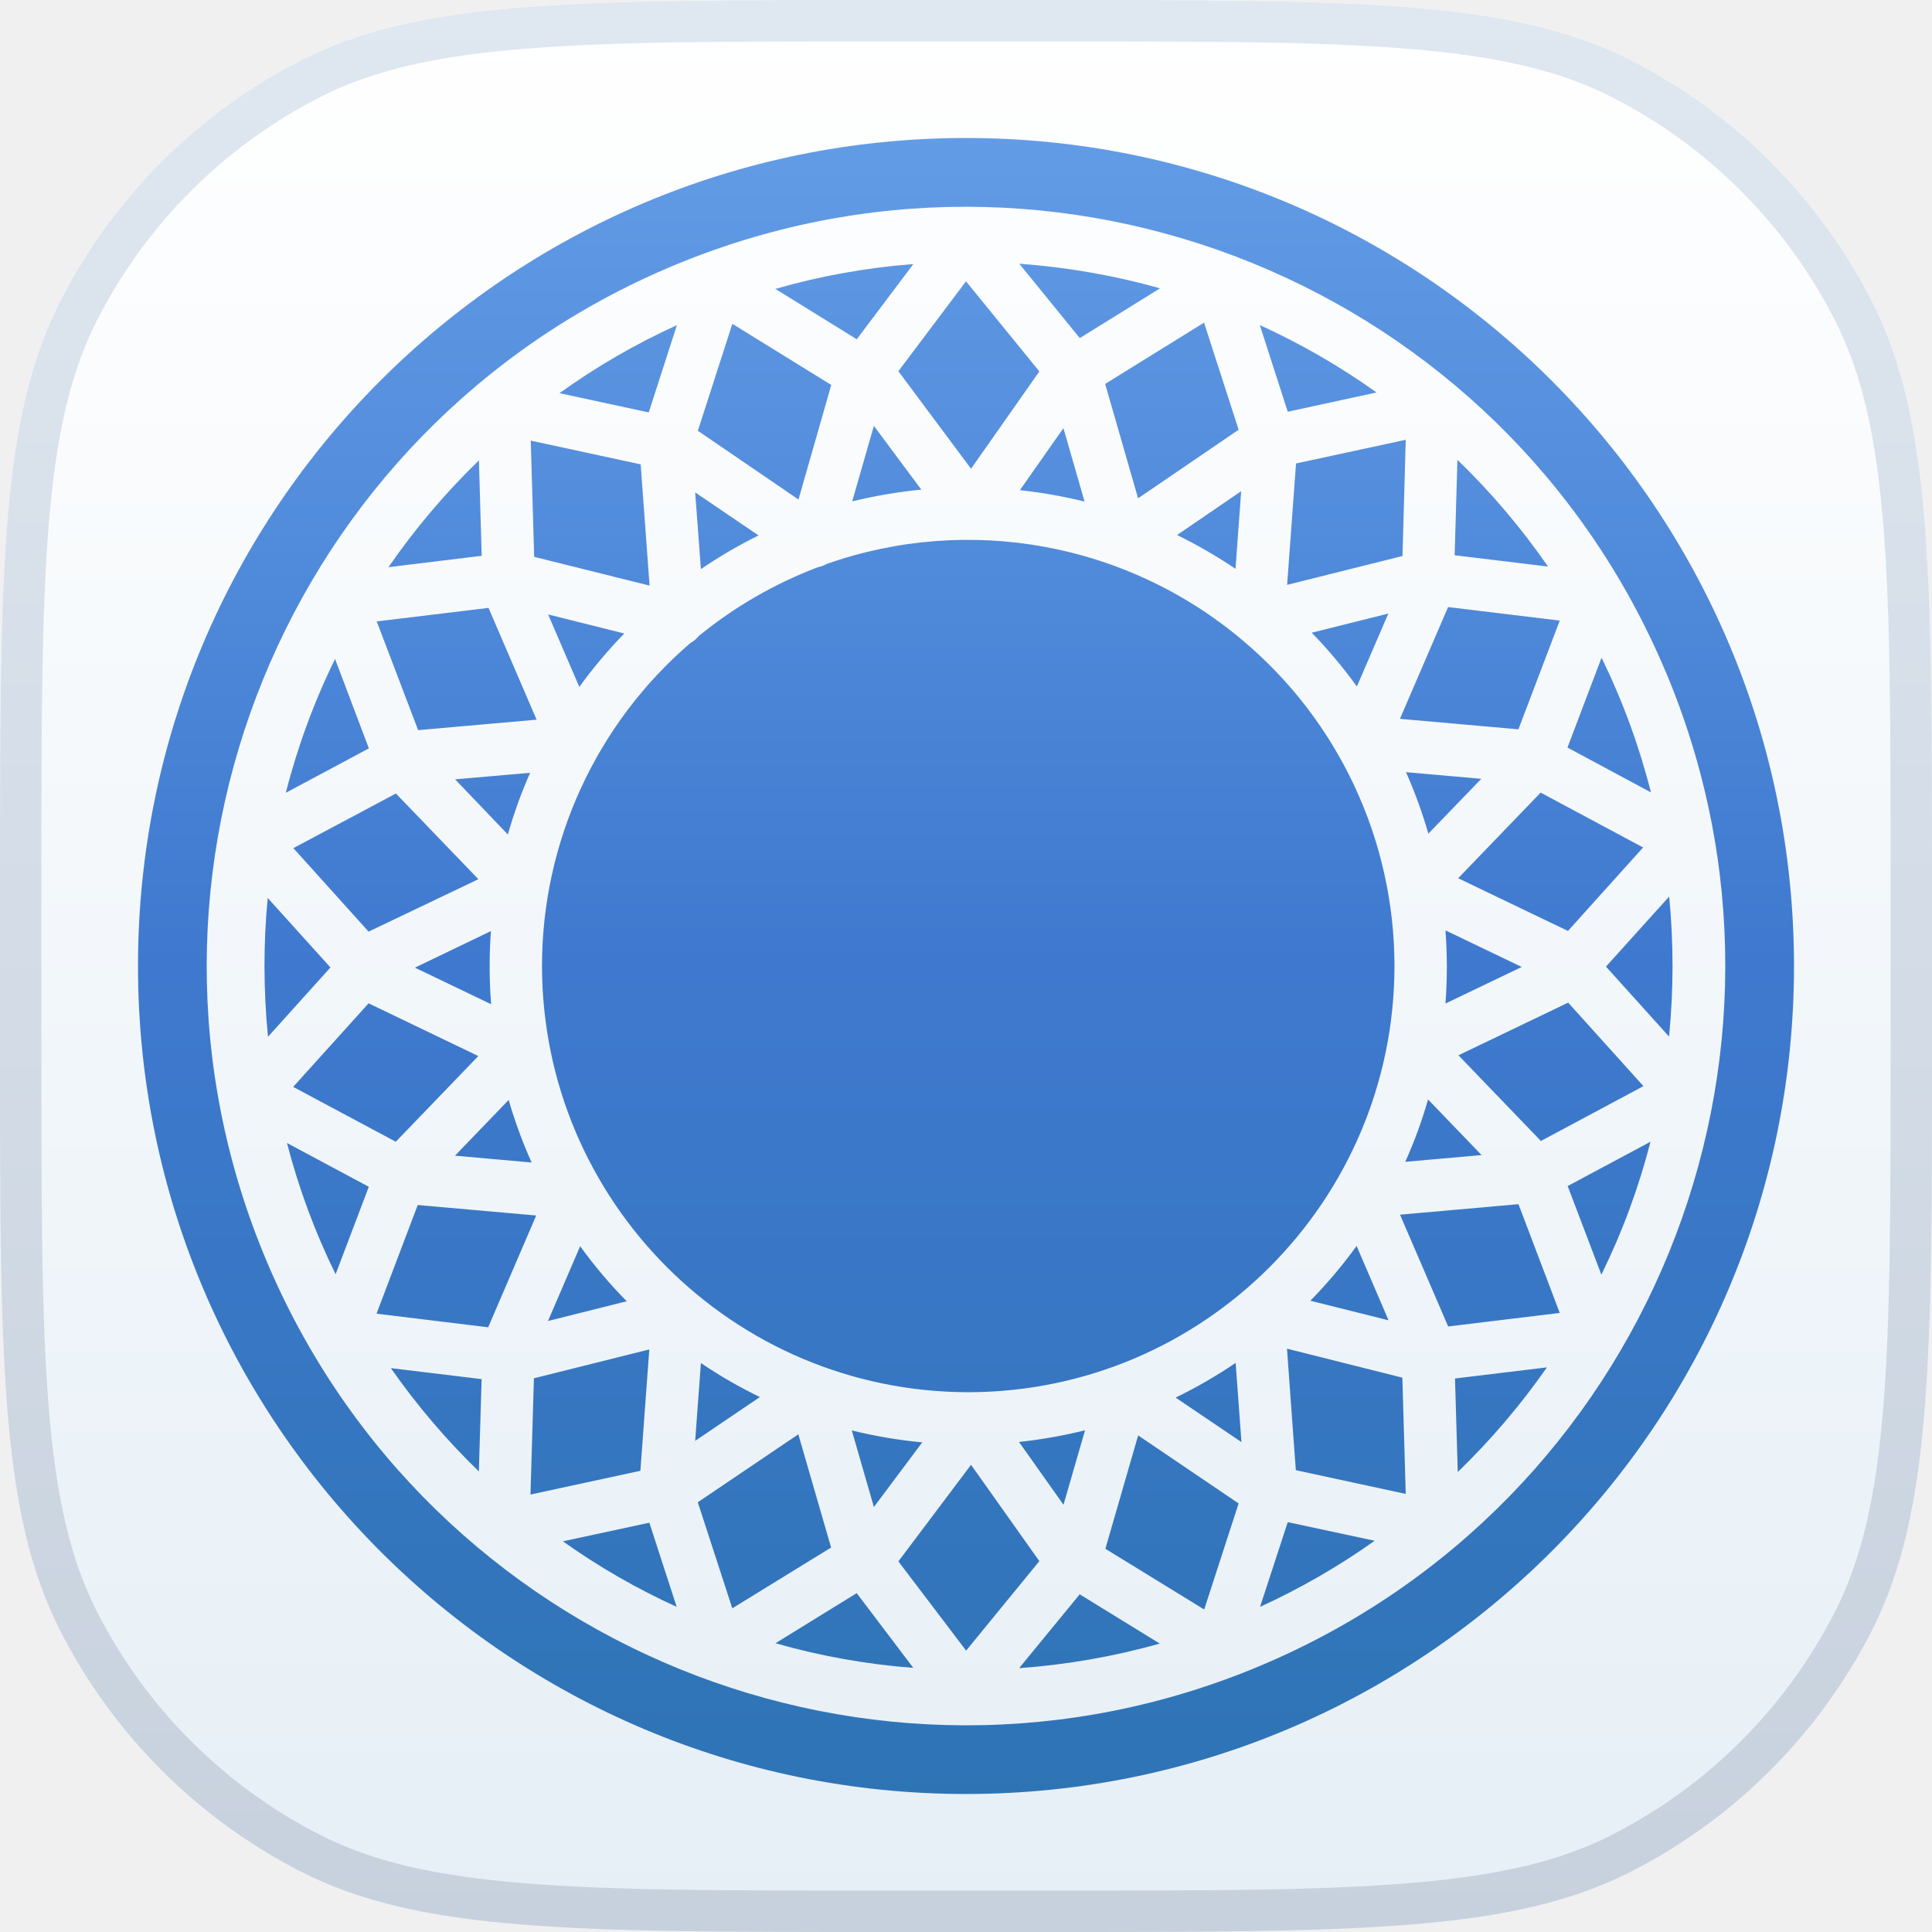
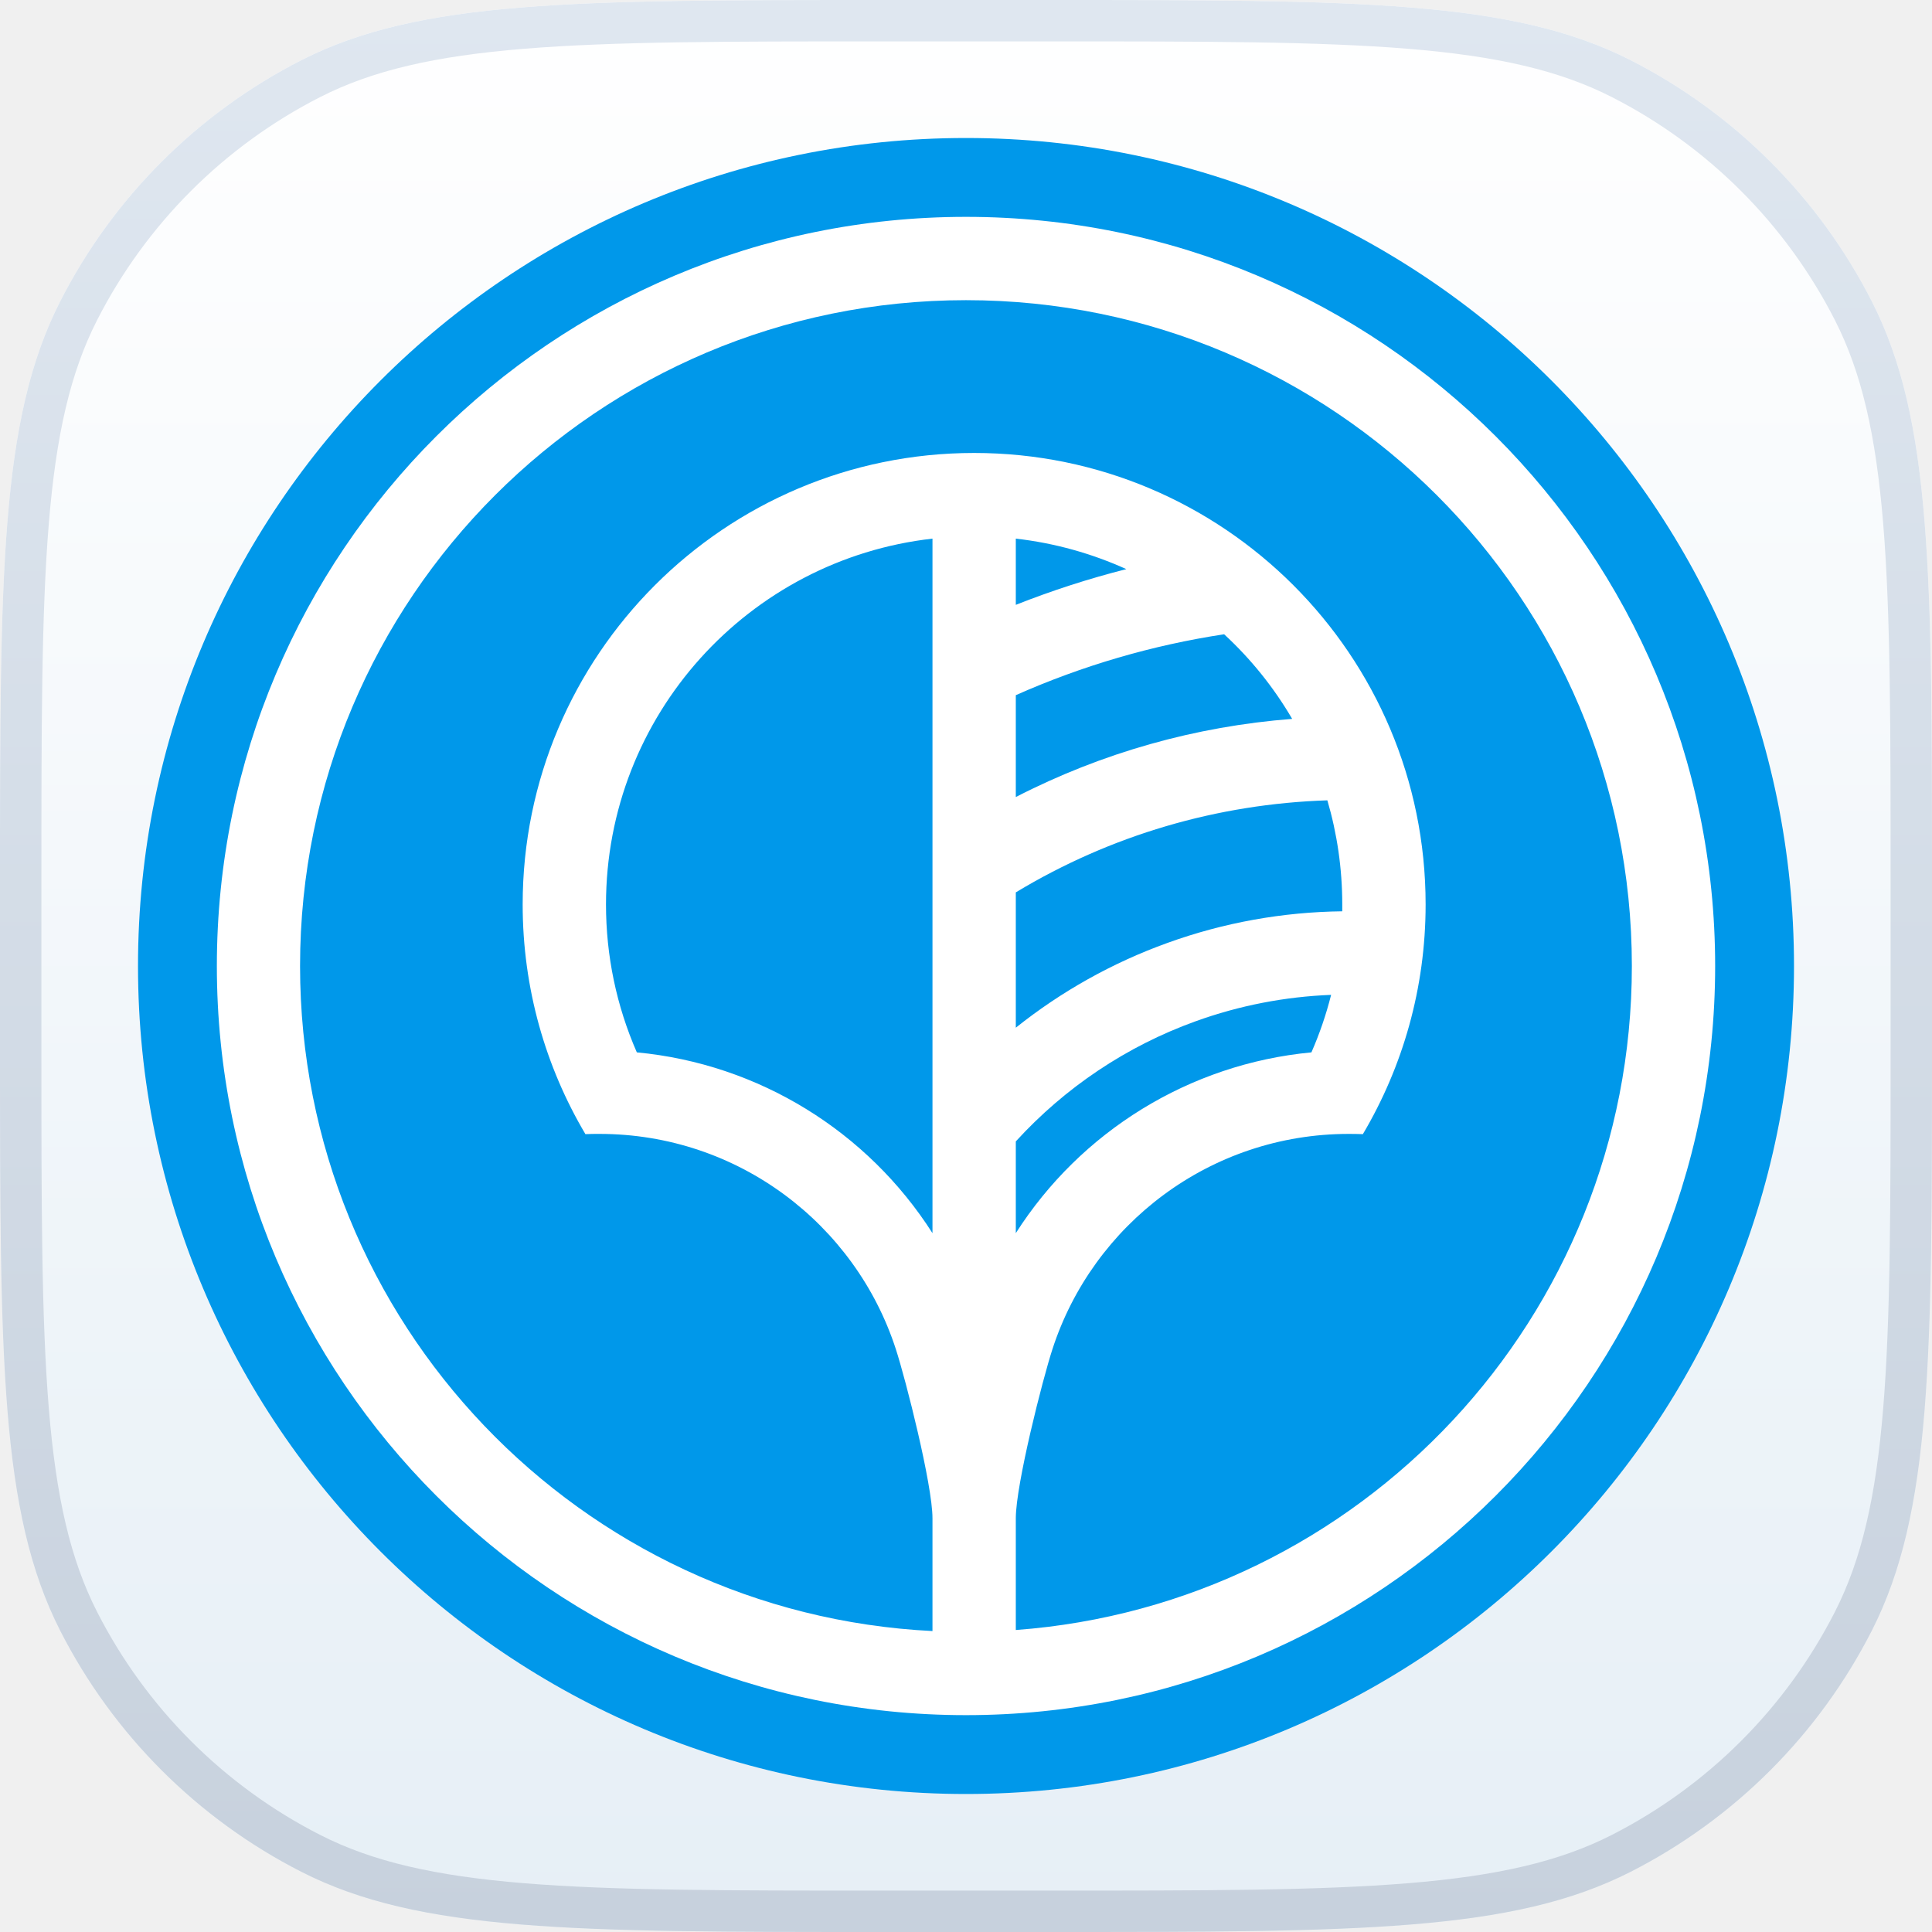
- <svg xmlns="http://www.w3.org/2000/svg" width="28" height="28" fill="none">
-   <g clip-path="url(#a)">
-     <path fill="url(#b)" d="M0 12.8c0-4.48 0-6.72.872-8.432A8 8 0 0 1 4.368.872C6.08 0 8.32 0 12.8 0h2.4c4.48 0 6.72 0 8.432.872a8 8 0 0 1 3.496 3.496C28 6.08 28 8.32 28 12.8v2.4c0 4.48 0 6.72-.872 8.432a8 8 0 0 1-3.496 3.496C21.92 28 19.68 28 15.2 28h-2.4c-4.48 0-6.72 0-8.432-.872a8 8 0 0 1-3.496-3.496C0 21.92 0 19.68 0 15.2z" />
-     <circle cx="14" cy="14" r="12" fill="url(#c)" />
-     <path fill="url(#d)" d="M24.139 9.733A11 11 0 1 0 3.86 18.268a11 11 0 0 0 20.28-8.535m-.932 8.74-.488-1.284 1.2-.642a10 10 0 0 1-.712 1.927zM4.159 16.565l1.186.635-.481 1.267a10 10 0 0 1-.705-1.902M3.833 14q0-.499.047-.986l.909 1.007-.905 1.005q-.05-.507-.051-1.026m1.023-4.45.49 1.296-1.204.644c.171-.67.41-1.32.714-1.94m19.071 1.934-1.21-.65.494-1.302c.305.624.545 1.278.716 1.952M17.992 20.9l-.954-.645q.453-.22.87-.503zm-2.579.908-.645-.91q.484-.052.957-.169zm-2.748.033-.32-1.11q.504.124 1.021.173zm-.62.587-1.432.881-.5-1.537 1.457-.985zm-1.97-1.546.083-1.128q.41.278.855.493zm0-13.746.918.624q-.435.215-.835.488zm2.59-.964.687.924q-.507.05-1.001.17zm2.747.033.306 1.064a7 7 0 0 0-.937-.165zm.605-.641 1.433-.888.501 1.552-1.457.994zm1.971 1.555-.082 1.125a7 7 0 0 0-.847-.49zm-3.956 13.058A6.185 6.185 0 0 1 7.855 14a6.17 6.17 0 0 1 2.152-4.682.4.4 0 0 0 .123-.103 6.2 6.2 0 0 1 1.725-.995.4.4 0 0 0 .124-.046 6.17 6.17 0 0 1 6.032 1.108A6.17 6.17 0 0 1 20.21 14a6.184 6.184 0 0 1-6.177 6.177M7.12 14.555l-1.107-.531 1.102-.53a7 7 0 0 0 .003 1.06zm13.832-1.07 1.102.529-1.105.53q.02-.268.02-.544a8 8 0 0 0-.02-.516zm-.575-2.294 1.091.096-.767.795a7 7 0 0 0-.324-.891M19.01 9.17l1.111-.278-.456 1.057a7 7 0 0 0-.655-.78zm-4.937-2.377L13.02 5.38 14 4.077l1.063 1.306zm-2.501.446-1.458-.996.5-1.55 1.433.886zM8.397 9.958l-.453-1.053 1.104.276q-.354.363-.651.773zm-1.036 2.137-.765-.8 1.087-.095q-.192.434-.322.891zM5.738 11.5l1.195 1.242-1.591.76-1.09-1.21zm-.396 3.041 1.59.764-1.196 1.242-1.487-.795zm2.03 1.4q.134.465.333.907l-1.111-.099zm1.71 2.918-1.14.286.466-1.084q.307.425.675.798m4.99 2.37.99 1.396-1.061 1.297-.982-1.293zm2.422-.426 1.456.986-.499 1.537-1.432-.88zm3.166-2.746.463 1.078-1.133-.284a7 7 0 0 0 .67-.794m1.036-2.122.775.805-1.106.098q.198-.44.331-.905zm1.635.601-1.195-1.242 1.59-.763 1.091 1.21zm.392-3.044-1.591-.764 1.195-1.241 1.485.795zm-.718-2.922-1.717-.152.698-1.62 1.618.196zm-1.68-2.512-1.672.418.129-1.759 1.59-.343zM15.649 4.9l-.877-1.078c.69.05 1.375.169 2.04.357zm-3.232.017-1.18-.73a10 10 0 0 1 2-.36zm-3.003 3.57L7.742 8.07l-.05-1.684 1.593.344zM7.08 8.81l.697 1.62-1.717.152-.6-1.576zm-1.026 8.654 1.717.152-.696 1.62-1.618-.197zm1.684 2.511 1.672-.418-.129 1.759-1.593.344zm4.678 3.114.82 1.083a10 10 0 0 1-1.997-.357zm3.232.017 1.16.714c-.666.188-1.348.307-2.038.356zm3.004-3.56 1.672.42.049 1.685-1.593-.344zm2.336-.322-.698-1.62 1.717-.152.598 1.576zm2.287-5.215.916-1.016a10.4 10.4 0 0 1-.002 2.03zm-.84-5.798-1.353-.164.04-1.383c.488.471.928.99 1.313 1.547M19.95 5.688l-1.287.279-.405-1.256q.893.407 1.692.977M9.81 4.713l-.408 1.264-1.293-.279a10 10 0 0 1 1.7-.985m-2.868 1.96.04 1.382-1.351.165q.58-.839 1.31-1.547M5.666 19.828l1.314.159-.04 1.338a10.3 10.3 0 0 1-1.274-1.495zm2.492 2.51 1.253-.27.396 1.22a10 10 0 0 1-1.649-.95m10.103.952.402-1.23 1.26.27c-.522.37-1.079.692-1.662.958zm2.866-1.956-.04-1.356 1.332-.161q-.572.82-1.292 1.517" />
-     <path fill="url(#e)" fill-rule="evenodd" d="M15.2.6h-2.4c-2.25 0-3.902 0-5.206.107-1.296.106-2.197.314-2.954.7A7.4 7.4 0 0 0 1.407 4.64c-.386.757-.594 1.658-.7 2.954C.6 8.898.6 10.55.6 12.8v2.4c0 2.25 0 3.902.107 5.206.106 1.296.314 2.197.7 2.954a7.4 7.4 0 0 0 3.233 3.233c.757.386 1.658.594 2.954.7 1.304.107 2.956.107 5.206.107h2.4c2.25 0 3.902 0 5.206-.107 1.296-.106 2.197-.314 2.954-.7a7.4 7.4 0 0 0 3.233-3.233c.386-.757.594-1.658.7-2.954.107-1.304.107-2.956.107-5.206v-2.4c0-2.25 0-3.902-.107-5.206-.106-1.296-.314-2.197-.7-2.954a7.4 7.4 0 0 0-3.233-3.233c-.757-.386-1.658-.594-2.954-.7C19.102.6 17.45.6 15.2.6M.872 4.368C0 6.08 0 8.32 0 12.8v2.4c0 4.48 0 6.72.872 8.432a8 8 0 0 0 3.496 3.496C6.08 28 8.32 28 12.8 28h2.4c4.48 0 6.72 0 8.432-.872a8 8 0 0 0 3.496-3.496C28 21.92 28 19.68 28 15.2v-2.4c0-4.48 0-6.72-.872-8.432A8 8 0 0 0 23.632.872C21.92 0 19.68 0 15.2 0h-2.4C8.32 0 6.08 0 4.368.872A8 8 0 0 0 .872 4.368" clip-rule="evenodd" />
+ <svg xmlns="http://www.w3.org/2000/svg" width="28" height="28" fill="none" version="1.1" id="svg54559">
+   <g clip-path="url(#a)" id="g54530">
+     <path fill="url(#b)" d="M0 12.8c0-4.48 0-6.72.872-8.432A8 8 0 0 1 4.368.872C6.08 0 8.32 0 12.8 0h2.4c4.48 0 6.72 0 8.432.872a8 8 0 0 1 3.496 3.496C28 6.08 28 8.32 28 12.8v2.4c0 4.48 0 6.72-.872 8.432a8 8 0 0 1-3.496 3.496C21.92 28 19.68 28 15.2 28h-2.4c-4.48 0-6.72 0-8.432-.872a8 8 0 0 1-3.496-3.496C0 21.92 0 19.68 0 15.2z" id="path54522" />
+     <path fill="url(#d)" d="M24.139 9.733A11 11 0 1 0 3.86 18.268a11 11 0 0 0 20.28-8.535m-.932 8.74-.488-1.284 1.2-.642a10 10 0 0 1-.712 1.927zM4.159 16.565l1.186.635-.481 1.267a10 10 0 0 1-.705-1.902M3.833 14q0-.499.047-.986l.909 1.007-.905 1.005q-.05-.507-.051-1.026m1.023-4.45.49 1.296-1.204.644c.171-.67.41-1.32.714-1.94m19.071 1.934-1.21-.65.494-1.302c.305.624.545 1.278.716 1.952M17.992 20.9l-.954-.645q.453-.22.87-.503zm-2.579.908-.645-.91q.484-.052.957-.169zm-2.748.033-.32-1.11q.504.124 1.021.173zm-.62.587-1.432.881-.5-1.537 1.457-.985zm-1.97-1.546.083-1.128q.41.278.855.493zm0-13.746.918.624q-.435.215-.835.488zm2.59-.964.687.924q-.507.05-1.001.17zm2.747.033.306 1.064a7 7 0 0 0-.937-.165zm.605-.641 1.433-.888.501 1.552-1.457.994zm1.971 1.555-.082 1.125a7 7 0 0 0-.847-.49zm-3.956 13.058A6.185 6.185 0 0 1 7.855 14a6.17 6.17 0 0 1 2.152-4.682.4.4 0 0 0 .123-.103 6.2 6.2 0 0 1 1.725-.995.4.4 0 0 0 .124-.046 6.17 6.17 0 0 1 6.032 1.108A6.17 6.17 0 0 1 20.21 14a6.184 6.184 0 0 1-6.177 6.177M7.12 14.555l-1.107-.531 1.102-.53a7 7 0 0 0 .003 1.06zm13.832-1.07 1.102.529-1.105.53q.02-.268.02-.544a8 8 0 0 0-.02-.516zm-.575-2.294 1.091.096-.767.795a7 7 0 0 0-.324-.891M19.01 9.17l1.111-.278-.456 1.057a7 7 0 0 0-.655-.78zm-4.937-2.377L13.02 5.38 14 4.077l1.063 1.306zm-2.501.446-1.458-.996.5-1.55 1.433.886zM8.397 9.958l-.453-1.053 1.104.276q-.354.363-.651.773zm-1.036 2.137-.765-.8 1.087-.095q-.192.434-.322.891zM5.738 11.5l1.195 1.242-1.591.76-1.09-1.21zm-.396 3.041 1.59.764-1.196 1.242-1.487-.795zm2.03 1.4q.134.465.333.907l-1.111-.099zm1.71 2.918-1.14.286.466-1.084q.307.425.675.798m4.99 2.37.99 1.396-1.061 1.297-.982-1.293zm2.422-.426 1.456.986-.499 1.537-1.432-.88zm3.166-2.746.463 1.078-1.133-.284a7 7 0 0 0 .67-.794m1.036-2.122.775.805-1.106.098q.198-.44.331-.905zm1.635.601-1.195-1.242 1.59-.763 1.091 1.21zm.392-3.044-1.591-.764 1.195-1.241 1.485.795zm-.718-2.922-1.717-.152.698-1.62 1.618.196zm-1.68-2.512-1.672.418.129-1.759 1.59-.343zM15.649 4.9l-.877-1.078c.69.05 1.375.169 2.04.357zm-3.232.017-1.18-.73a10 10 0 0 1 2-.36zm-3.003 3.57L7.742 8.07l-.05-1.684 1.593.344zM7.08 8.81l.697 1.62-1.717.152-.6-1.576zm-1.026 8.654 1.717.152-.696 1.62-1.618-.197zm1.684 2.511 1.672-.418-.129 1.759-1.593.344zm4.678 3.114.82 1.083a10 10 0 0 1-1.997-.357zm3.232.017 1.16.714c-.666.188-1.348.307-2.038.356zm3.004-3.56 1.672.42.049 1.685-1.593-.344zm2.336-.322-.698-1.62 1.717-.152.598 1.576zm2.287-5.215.916-1.016a10.4 10.4 0 0 1-.002 2.03zm-.84-5.798-1.353-.164.04-1.383c.488.471.928.99 1.313 1.547M19.95 5.688l-1.287.279-.405-1.256q.893.407 1.692.977M9.81 4.713l-.408 1.264-1.293-.279a10 10 0 0 1 1.7-.985m-2.868 1.96.04 1.382-1.351.165q.58-.839 1.31-1.547M5.666 19.828l1.314.159-.04 1.338a10.3 10.3 0 0 1-1.274-1.495zm2.492 2.51 1.253-.27.396 1.22a10 10 0 0 1-1.649-.95m10.103.952.402-1.23 1.26.27c-.522.37-1.079.692-1.662.958zm2.866-1.956-.04-1.356 1.332-.161q-.572.82-1.292 1.517" id="path54526" />
+     <path fill="url(#e)" fill-rule="evenodd" d="M15.2.6h-2.4c-2.25 0-3.902 0-5.206.107-1.296.106-2.197.314-2.954.7A7.4 7.4 0 0 0 1.407 4.64c-.386.757-.594 1.658-.7 2.954C.6 8.898.6 10.55.6 12.8v2.4c0 2.25 0 3.902.107 5.206.106 1.296.314 2.197.7 2.954a7.4 7.4 0 0 0 3.233 3.233c.757.386 1.658.594 2.954.7 1.304.107 2.956.107 5.206.107h2.4c2.25 0 3.902 0 5.206-.107 1.296-.106 2.197-.314 2.954-.7a7.4 7.4 0 0 0 3.233-3.233c.386-.757.594-1.658.7-2.954.107-1.304.107-2.956.107-5.206v-2.4c0-2.25 0-3.902-.107-5.206-.106-1.296-.314-2.197-.7-2.954a7.4 7.4 0 0 0-3.233-3.233c-.757-.386-1.658-.594-2.954-.7C19.102.6 17.45.6 15.2.6M.872 4.368C0 6.08 0 8.32 0 12.8v2.4c0 4.48 0 6.72.872 8.432a8 8 0 0 0 3.496 3.496C6.08 28 8.32 28 12.8 28h2.4c4.48 0 6.72 0 8.432-.872a8 8 0 0 0 3.496-3.496C28 21.92 28 19.68 28 15.2v-2.4c0-4.48 0-6.72-.872-8.432A8 8 0 0 0 23.632.872C21.92 0 19.68 0 15.2 0h-2.4C8.32 0 6.08 0 4.368.872A8 8 0 0 0 .872 4.368" clip-rule="evenodd" id="path54528" />
  </g>
-   <defs>
+   <defs id="defs54557">
    <linearGradient id="b" x1="14" x2="14" y1="0" y2="28" gradientUnits="userSpaceOnUse">
-       <stop stop-color="#fff" />
-       <stop offset="1" stop-color="#E6EFF6" />
+       <stop stop-color="#fff" id="stop54532" />
+       <stop offset="1" stop-color="#E6EFF6" id="stop54534" />
    </linearGradient>
    <linearGradient id="c" x1="14" x2="14" y1="2" y2="26" gradientUnits="userSpaceOnUse">
-       <stop stop-color="#629CE6" />
-       <stop offset=".5" stop-color="#3F79CF" />
-       <stop offset="1" stop-color="#2E74B5" />
+       <stop stop-color="#629CE6" id="stop54537" />
+       <stop offset=".5" stop-color="#3F79CF" id="stop54539" />
+       <stop offset="1" stop-color="#2E74B5" id="stop54541" />
    </linearGradient>
    <linearGradient id="d" x1="14" x2="14" y1="0" y2="28" gradientUnits="userSpaceOnUse">
-       <stop stop-color="#fff" />
-       <stop offset="1" stop-color="#E6EFF6" />
+       <stop stop-color="#fff" id="stop54544" />
+       <stop offset="1" stop-color="#E6EFF6" id="stop54546" />
    </linearGradient>
    <linearGradient id="e" x1="14" x2="14" y1="0" y2="28" gradientUnits="userSpaceOnUse">
-       <stop stop-color="#DFE7F0" />
-       <stop offset="1" stop-color="#C7D1DD" />
+       <stop stop-color="#DFE7F0" id="stop54549" />
+       <stop offset="1" stop-color="#C7D1DD" id="stop54551" />
    </linearGradient>
    <clipPath id="a">
-       <path fill="#fff" d="M0 0h28v28H0z" />
+       <path fill="#fff" d="M0 0h28v28H0z" id="path54554" />
    </clipPath>
  </defs>
+   <g id="g54495" transform="matrix(0.03283469,0,0,0.03283469,274.9194,18.49564)" style="stroke-width:30.456">
+     <path d="m -7946.454,228.55 c 201.842,0 365.467,-163.625 365.467,-365.467 0,-201.842 -163.625,-365.467 -365.467,-365.467 -201.842,0 -365.467,163.625 -365.467,365.467 0,201.842 163.625,365.467 365.467,365.467 z" fill="#0098ea" id="path53264" style="fill:#0098ea;fill-opacity:1;stroke-width:403.488" />
+     <g id="g54490" style="stroke-width:30.456">
+       <path class="fil2" d="m -7615.791,-136.904 c 0,182.602 -148.05,330.65 -330.683,330.65 -182.606,0 -330.643,-148.047 -330.643,-330.65 0,-182.63 148.037,-330.677 330.643,-330.677 182.632,0 330.683,148.047 330.683,330.677 z m -292.508,169.1 c 17.867,-55.133 69.68,-95.002 130.779,-95.002 2.088,0 4.162,0.026 6.236,0.105 17.583,-29.702 27.696,-64.379 27.696,-101.387 0,-110.049 -89.243,-199.276 -199.267,-199.276 -110.038,0 -199.281,89.227 -199.281,199.276 0,37.009 10.1,71.685 27.696,101.387 2.074,-0.105 4.148,-0.105 6.236,-0.105 61.099,0 112.912,39.869 130.78,95.002 4.365,13.38 16.173,59.865 16.173,74.668 v 0 49.764 c -155.439,-7.714 -279.142,-136.159 -279.142,-293.533 0,-162.309 131.593,-293.899 293.919,-293.899 162.312,0 293.918,131.59 293.918,293.899 0,154.92 -119.88,281.861 -271.916,293.072 v -49.426 c 0.066,-14.966 11.822,-61.22 16.173,-74.546 z m -16.173,-328.522 c 15.902,-6.29 32.224,-11.577 48.79,-15.765 -15.17,-6.86 -31.573,-11.509 -48.79,-13.462 z m 91.954,12.987 c -31.681,4.811 -62.604,13.854 -91.954,26.882 v 44.966 c 38.053,-19.575 79.441,-31.22 121.982,-34.501 -8.134,-13.922 -18.247,-26.475 -30.028,-37.347 z m 45.577,73.299 c -48.505,1.57 -95.722,15.373 -137.531,40.628 v 59.729 c 20.023,-15.983 42.608,-28.658 66.915,-37.415 24.849,-8.988 50.918,-13.651 77.177,-13.963 0,-1.003 0,-2.006 0,-3.009 0,-15.969 -2.305,-31.41 -6.575,-45.969 z m 1.641,85.865 c -20.335,0.788 -40.507,4.68 -59.812,11.658 -30.407,10.954 -57.588,29.187 -79.36,53.019 v 40.493 c 28.564,-44.79 76.567,-74.708 130.482,-79.792 3.606,-8.229 6.507,-16.715 8.69,-25.377 z m -175.95,105.183 V -325.552 c -81.109,9.151 -144.106,77.921 -144.106,161.482 0,22.612 4.623,44.749 13.611,65.273 53.928,5.084 101.931,35.002 130.495,79.806 z" id="path53266" style="clip-rule:evenodd;fill:#ffffff;fill-opacity:1;fill-rule:evenodd;stroke-width:0.03;image-rendering:optimizeQuality;shape-rendering:geometricPrecision;text-rendering:geometricPrecision" />
+     </g>
+   </g>
</svg>
